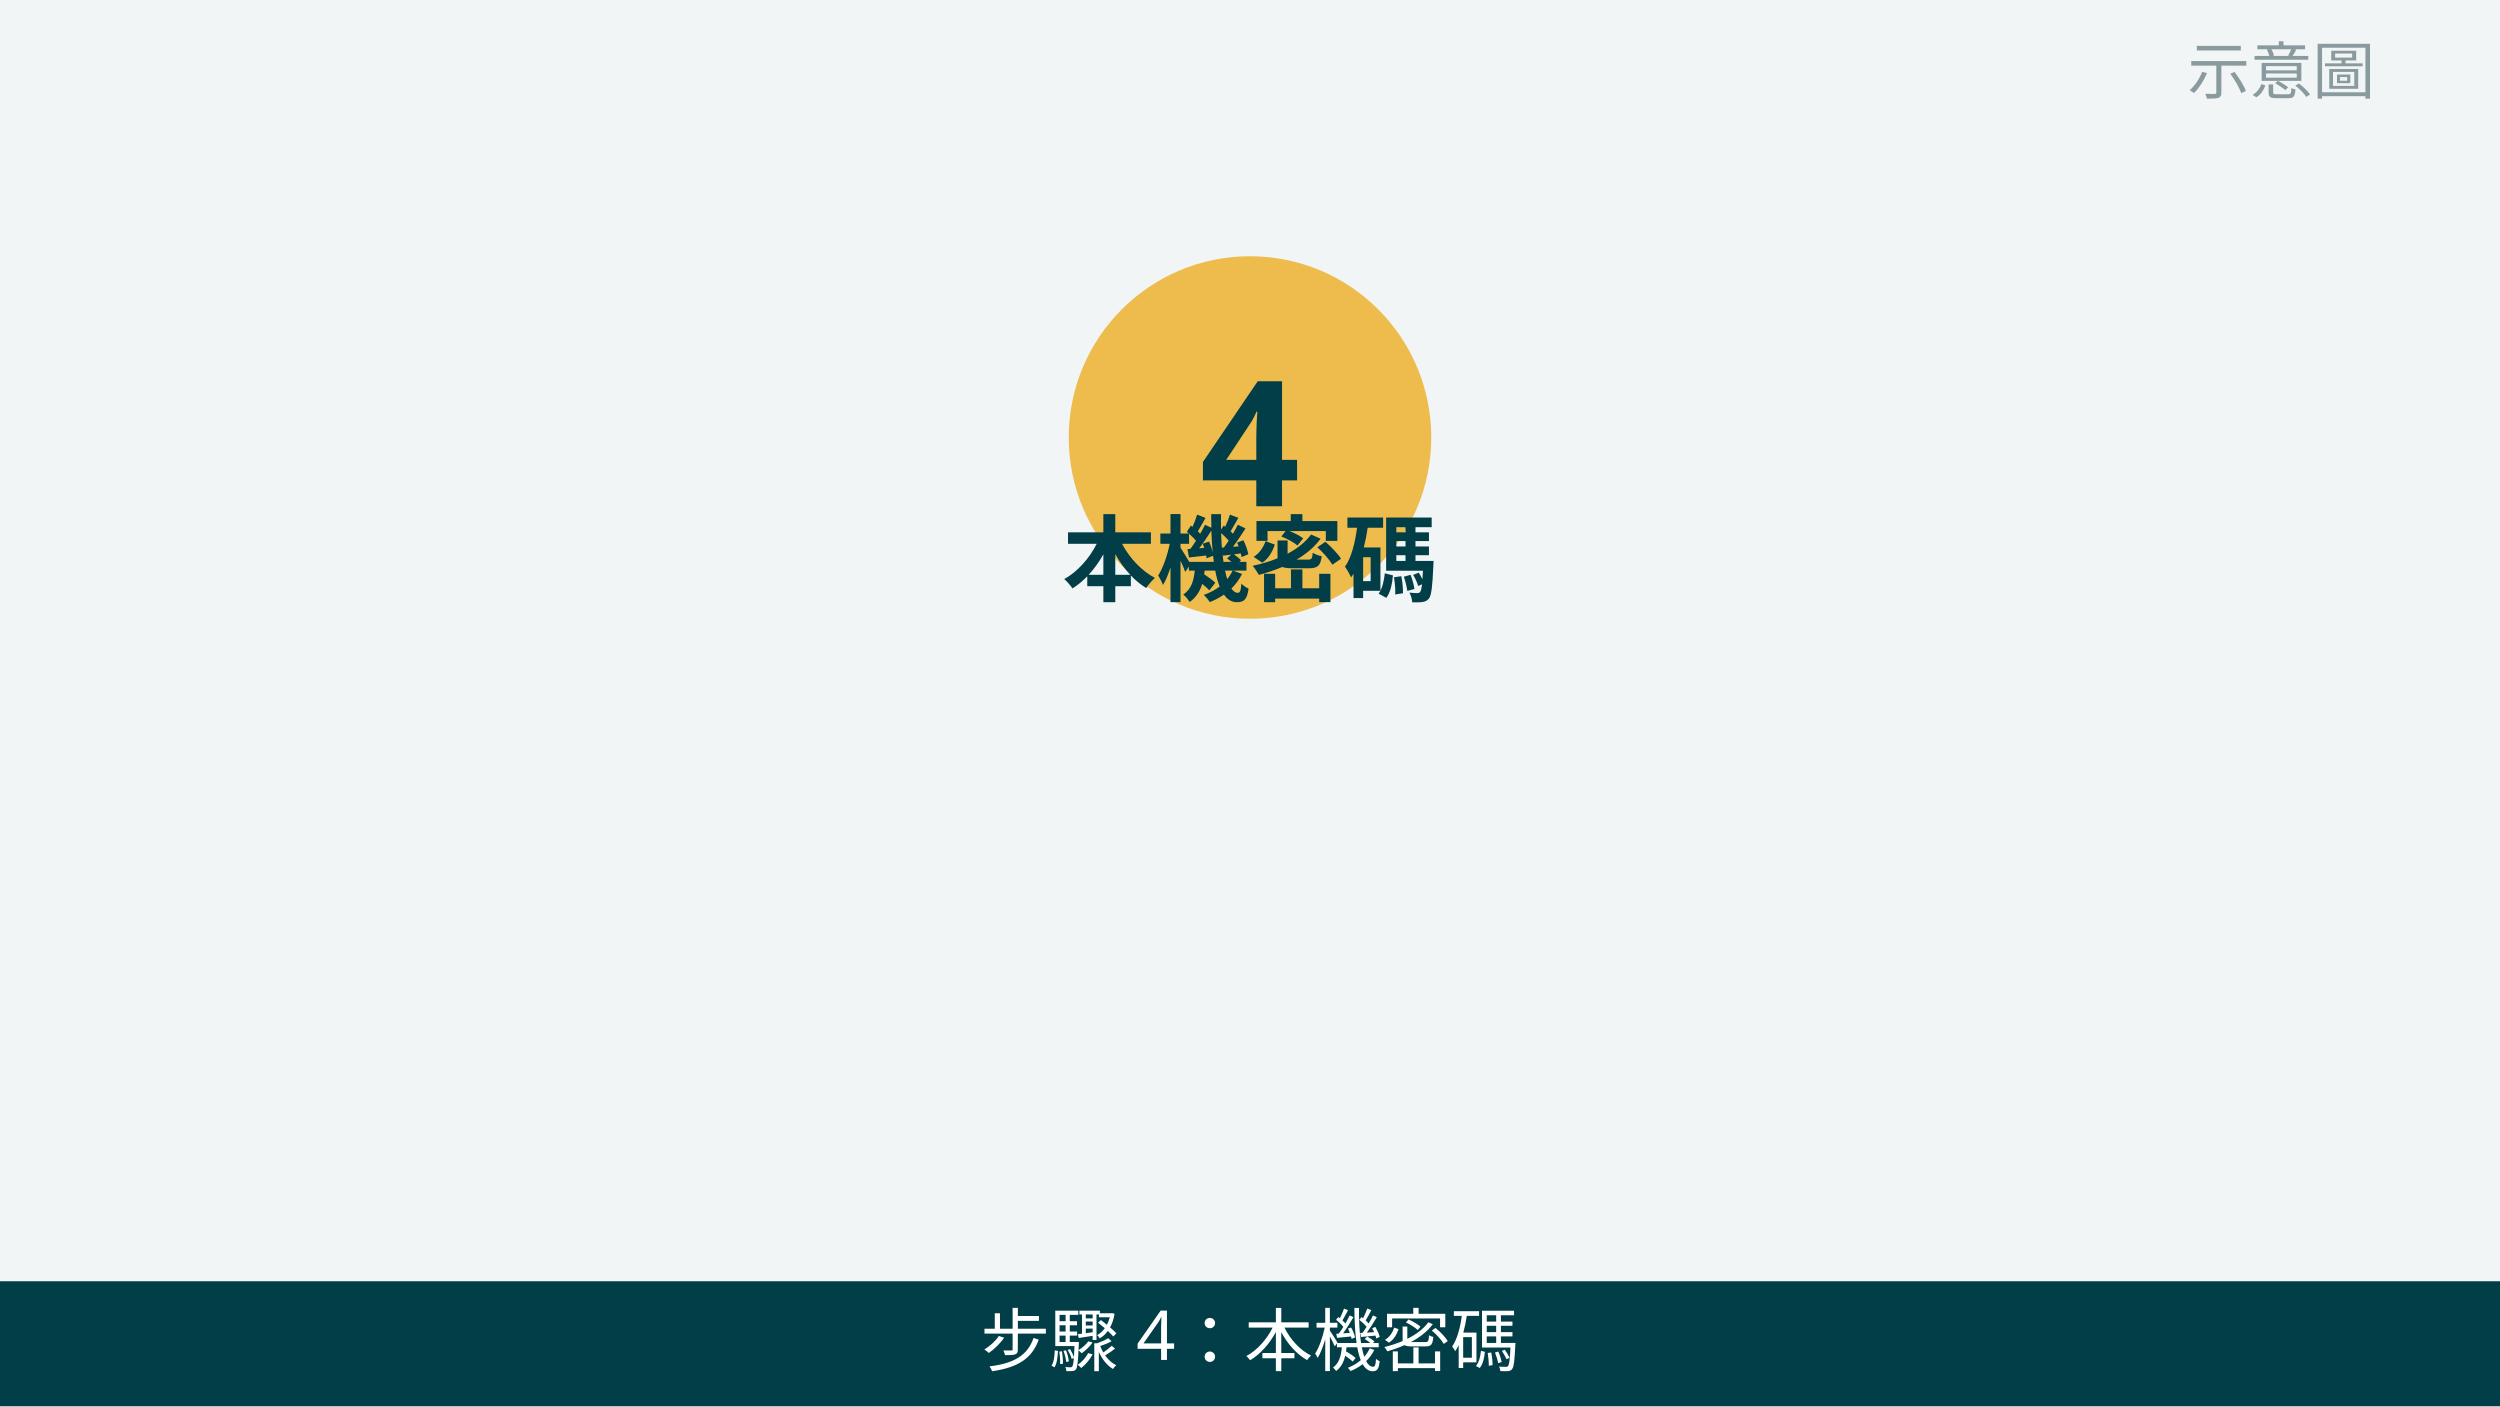
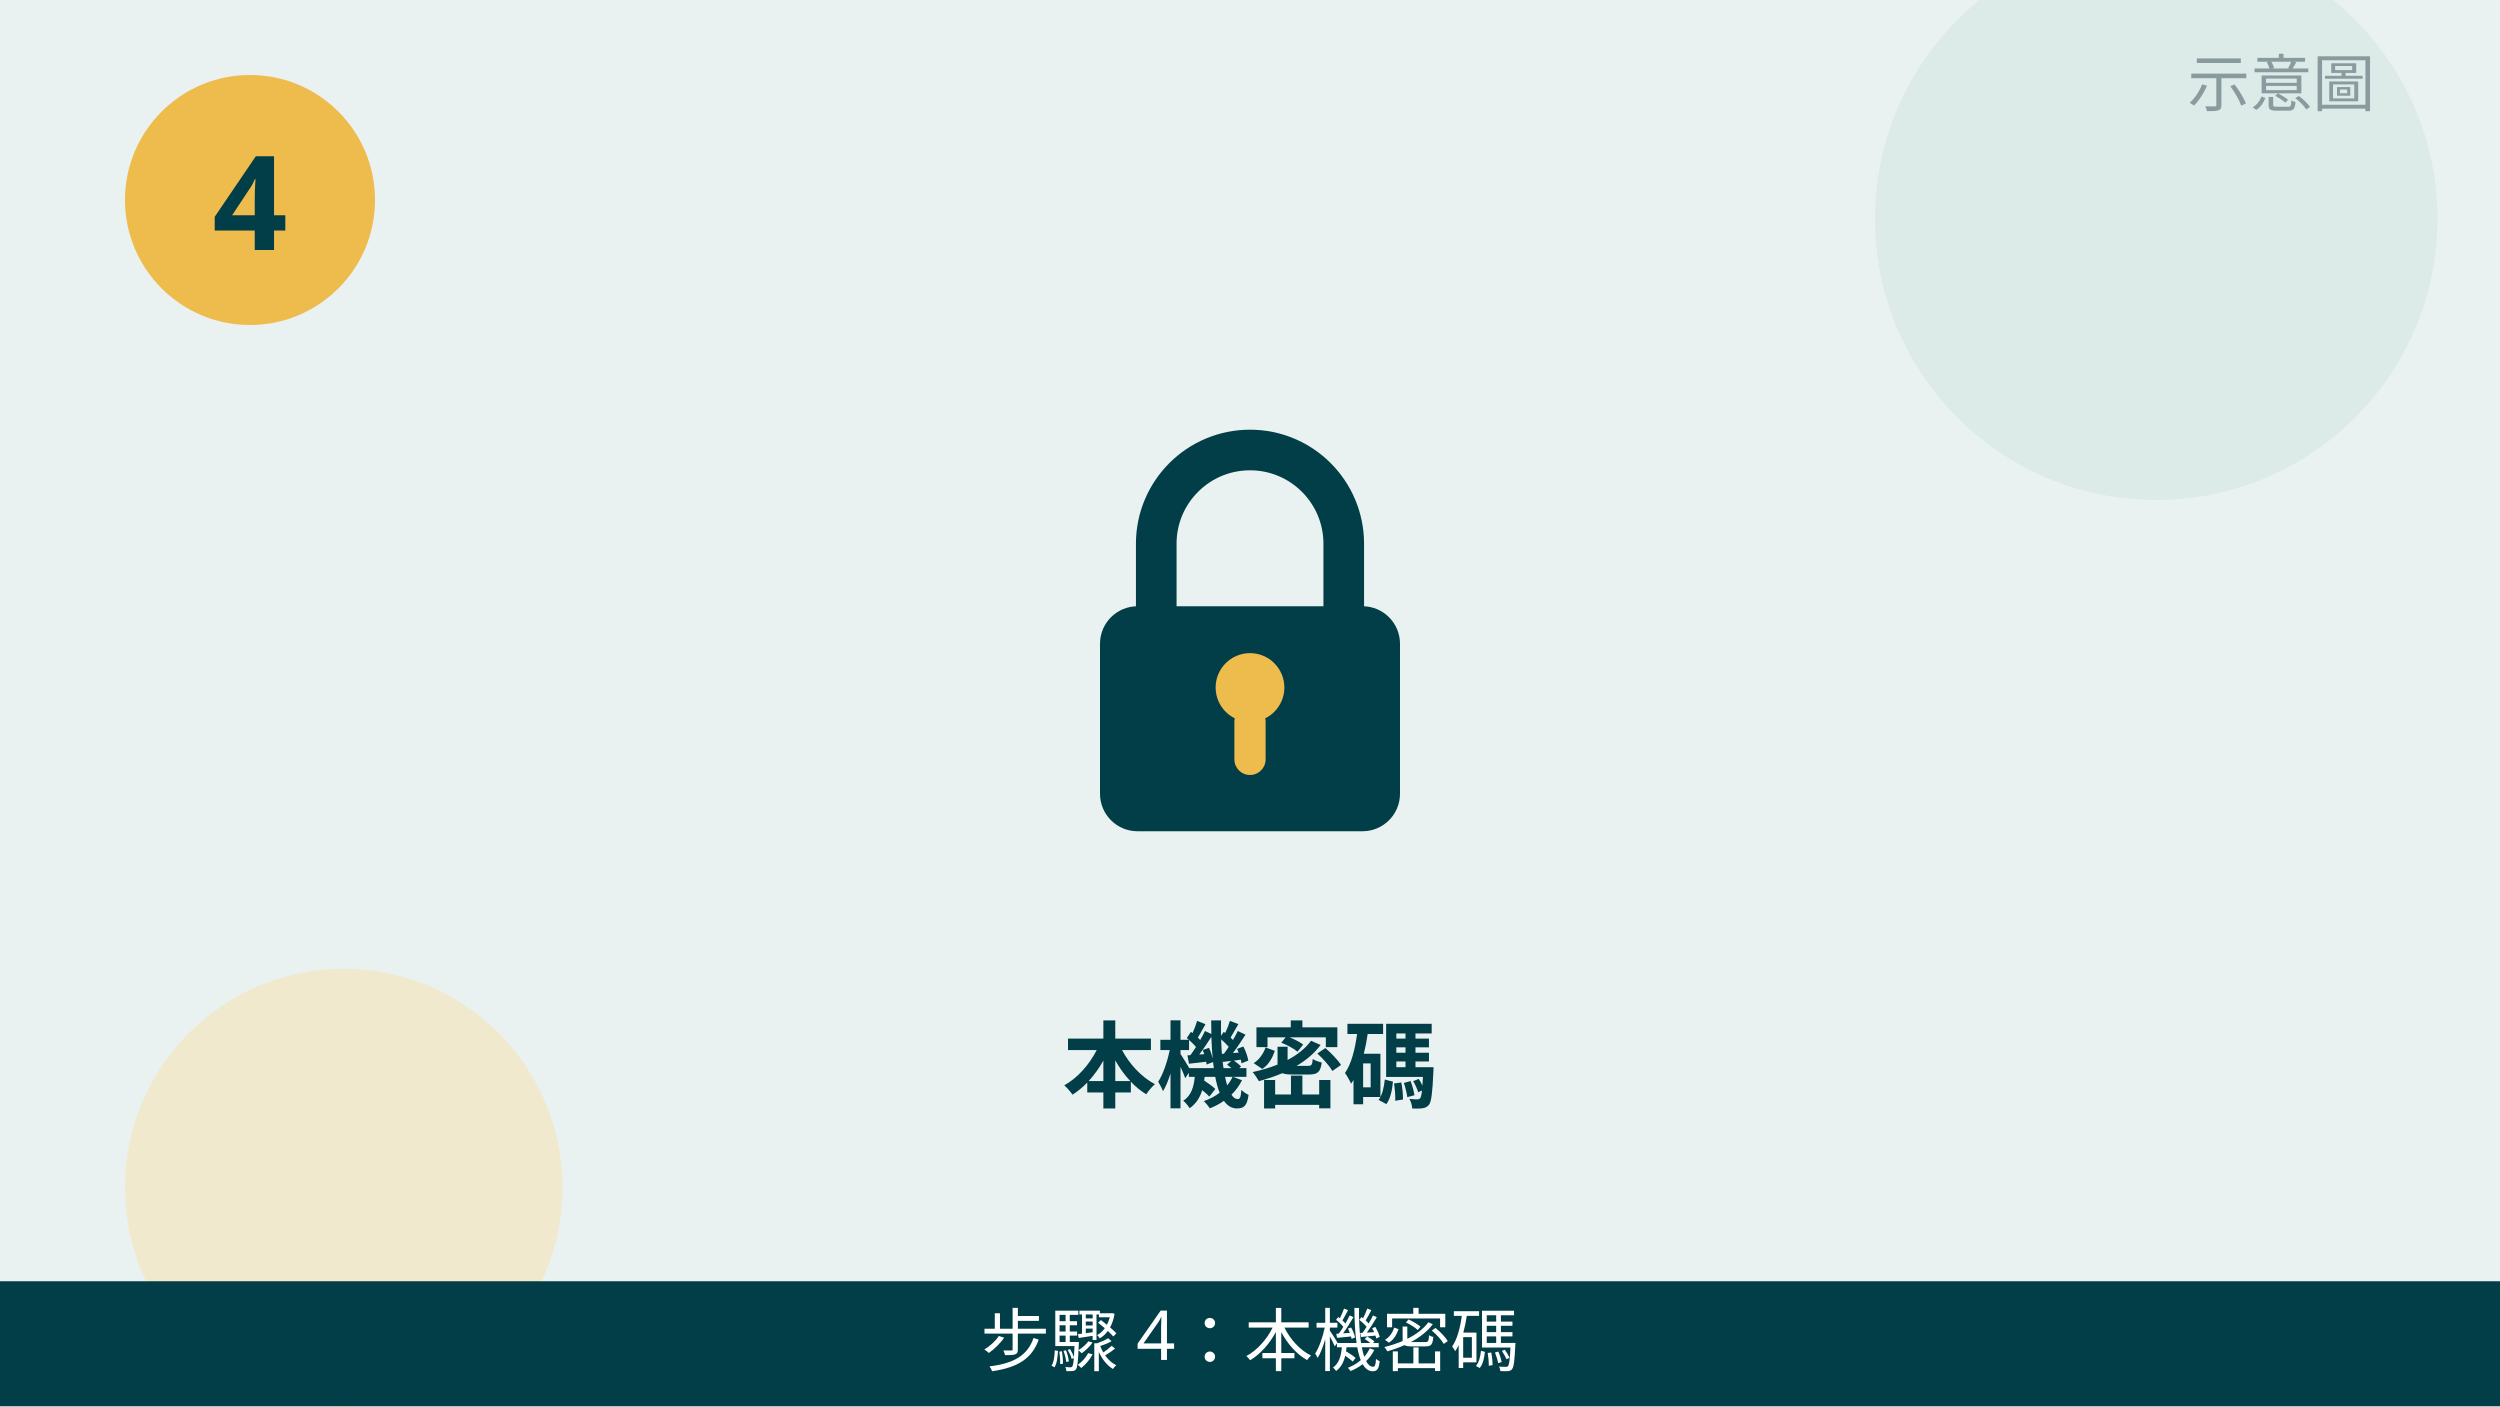
<svg xmlns="http://www.w3.org/2000/svg" width="800" height="450" viewBox="0 0 800 450" font-family="Noto Sans TC, sans-serif">
-   <rect width="800" height="450" fill="#f2f5f5" />
-   <text x="700" y="30" font-size="20" fill="#8a9ba0">示意圖</text>
-   <circle cx="400" cy="140" r="58" fill="#eebb4d" />
-   <text x="400" y="162" font-size="56" fill="#013e47" text-anchor="middle" font-weight="bold">4</text>
-   <text x="400" y="190" font-size="30" fill="#013e47" text-anchor="middle" font-weight="bold">本機密碼</text>
+   <rect width="800" height="450" fill="#e9f2f1" />
+   <circle cx="690" cy="70" r="90" fill="#dcebe8" />
+   <circle cx="110" cy="380" r="70" fill="#f3e5bd" opacity="0.7" />
+   <text x="700" y="34" font-size="20" fill="#8a9ba0">示意圖</text>
+   <circle cx="80" cy="64" r="40" fill="#eebb4d" />
+   <text x="80" y="80" font-size="42" fill="#013e47" text-anchor="middle" font-weight="bold">4</text>
+   <g transform="translate(300,96)">
+     <path d="M70 100 V78 A30 30 0 0 1 130 78 V100" stroke="#013e47" stroke-width="13" fill="none" />
+     <rect x="52" y="98" width="96" height="72" rx="12" fill="#013e47" />
+     <circle cx="100" cy="124" r="11" fill="#eebb4d" />
+     <rect x="95" y="130" width="10" height="22" rx="5" fill="#eebb4d" />
+   </g>
+   <text x="400" y="352" font-size="30" fill="#013e47" text-anchor="middle" font-weight="bold">本機密碼</text>
  <rect x="0" y="410" width="800" height="40" fill="#013e47" />
  <text x="400" y="437" font-size="22" fill="#ffffff" text-anchor="middle">步驟 4：本機密碼</text>
</svg>
